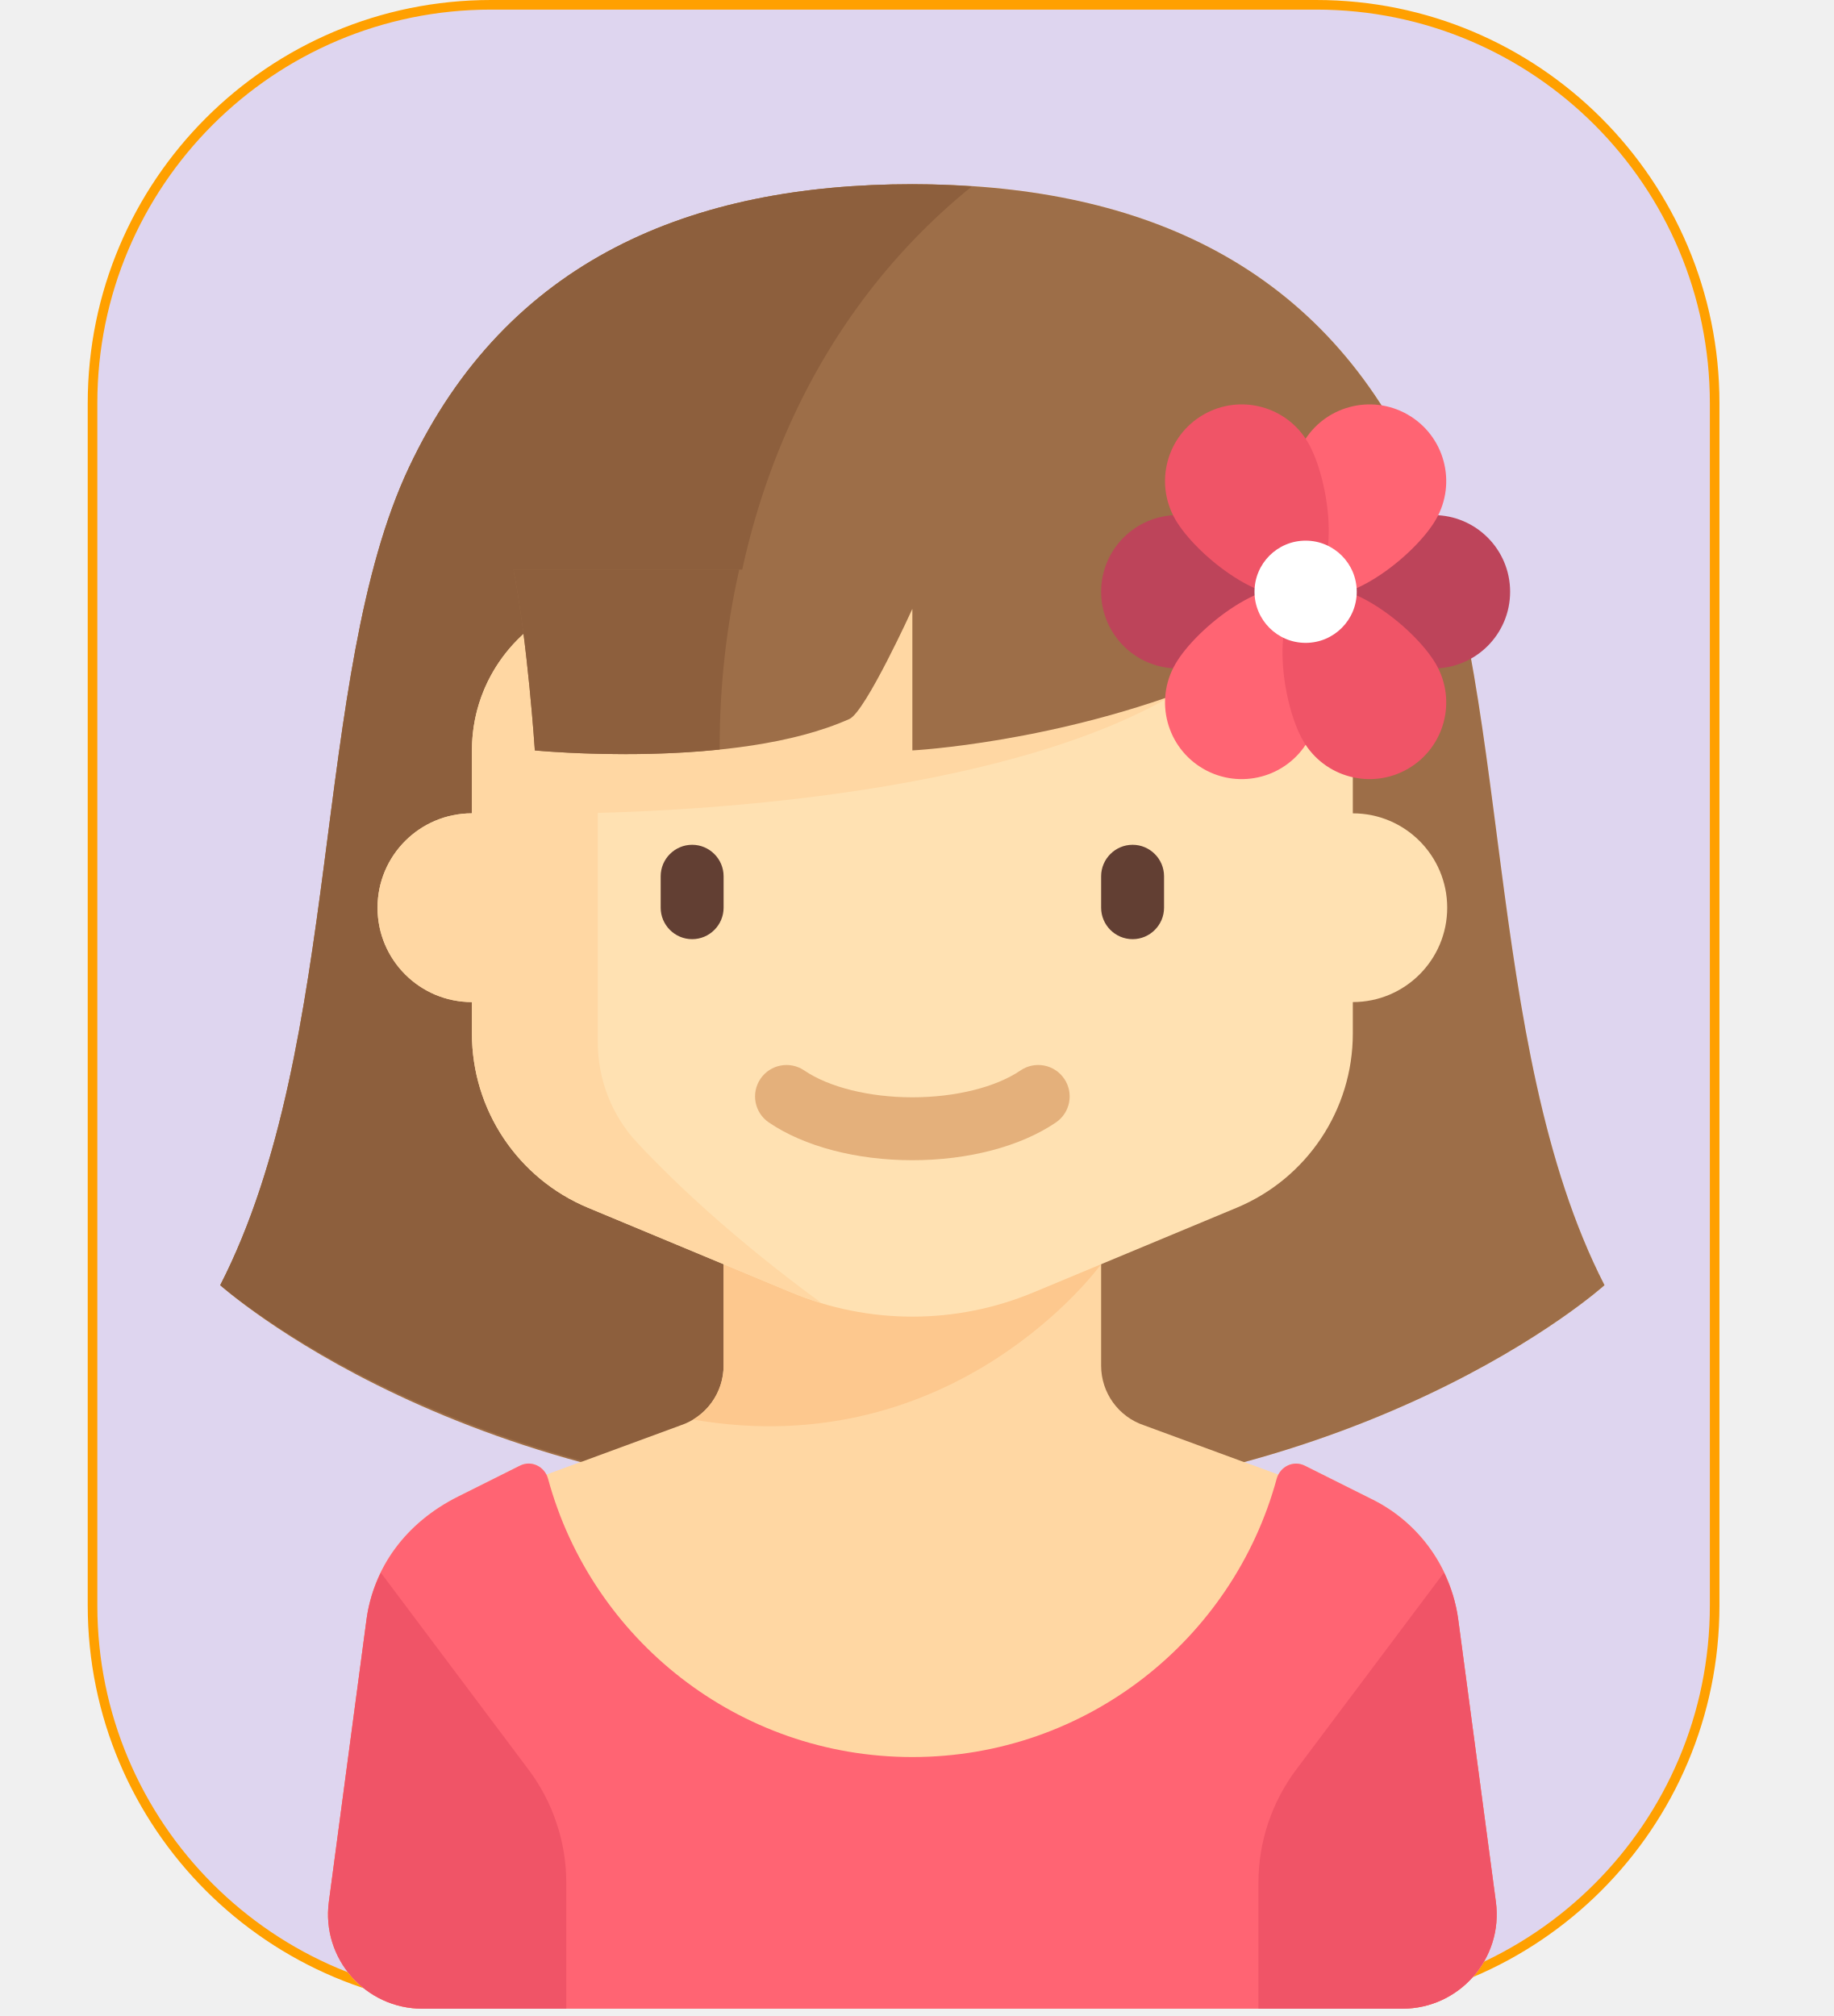
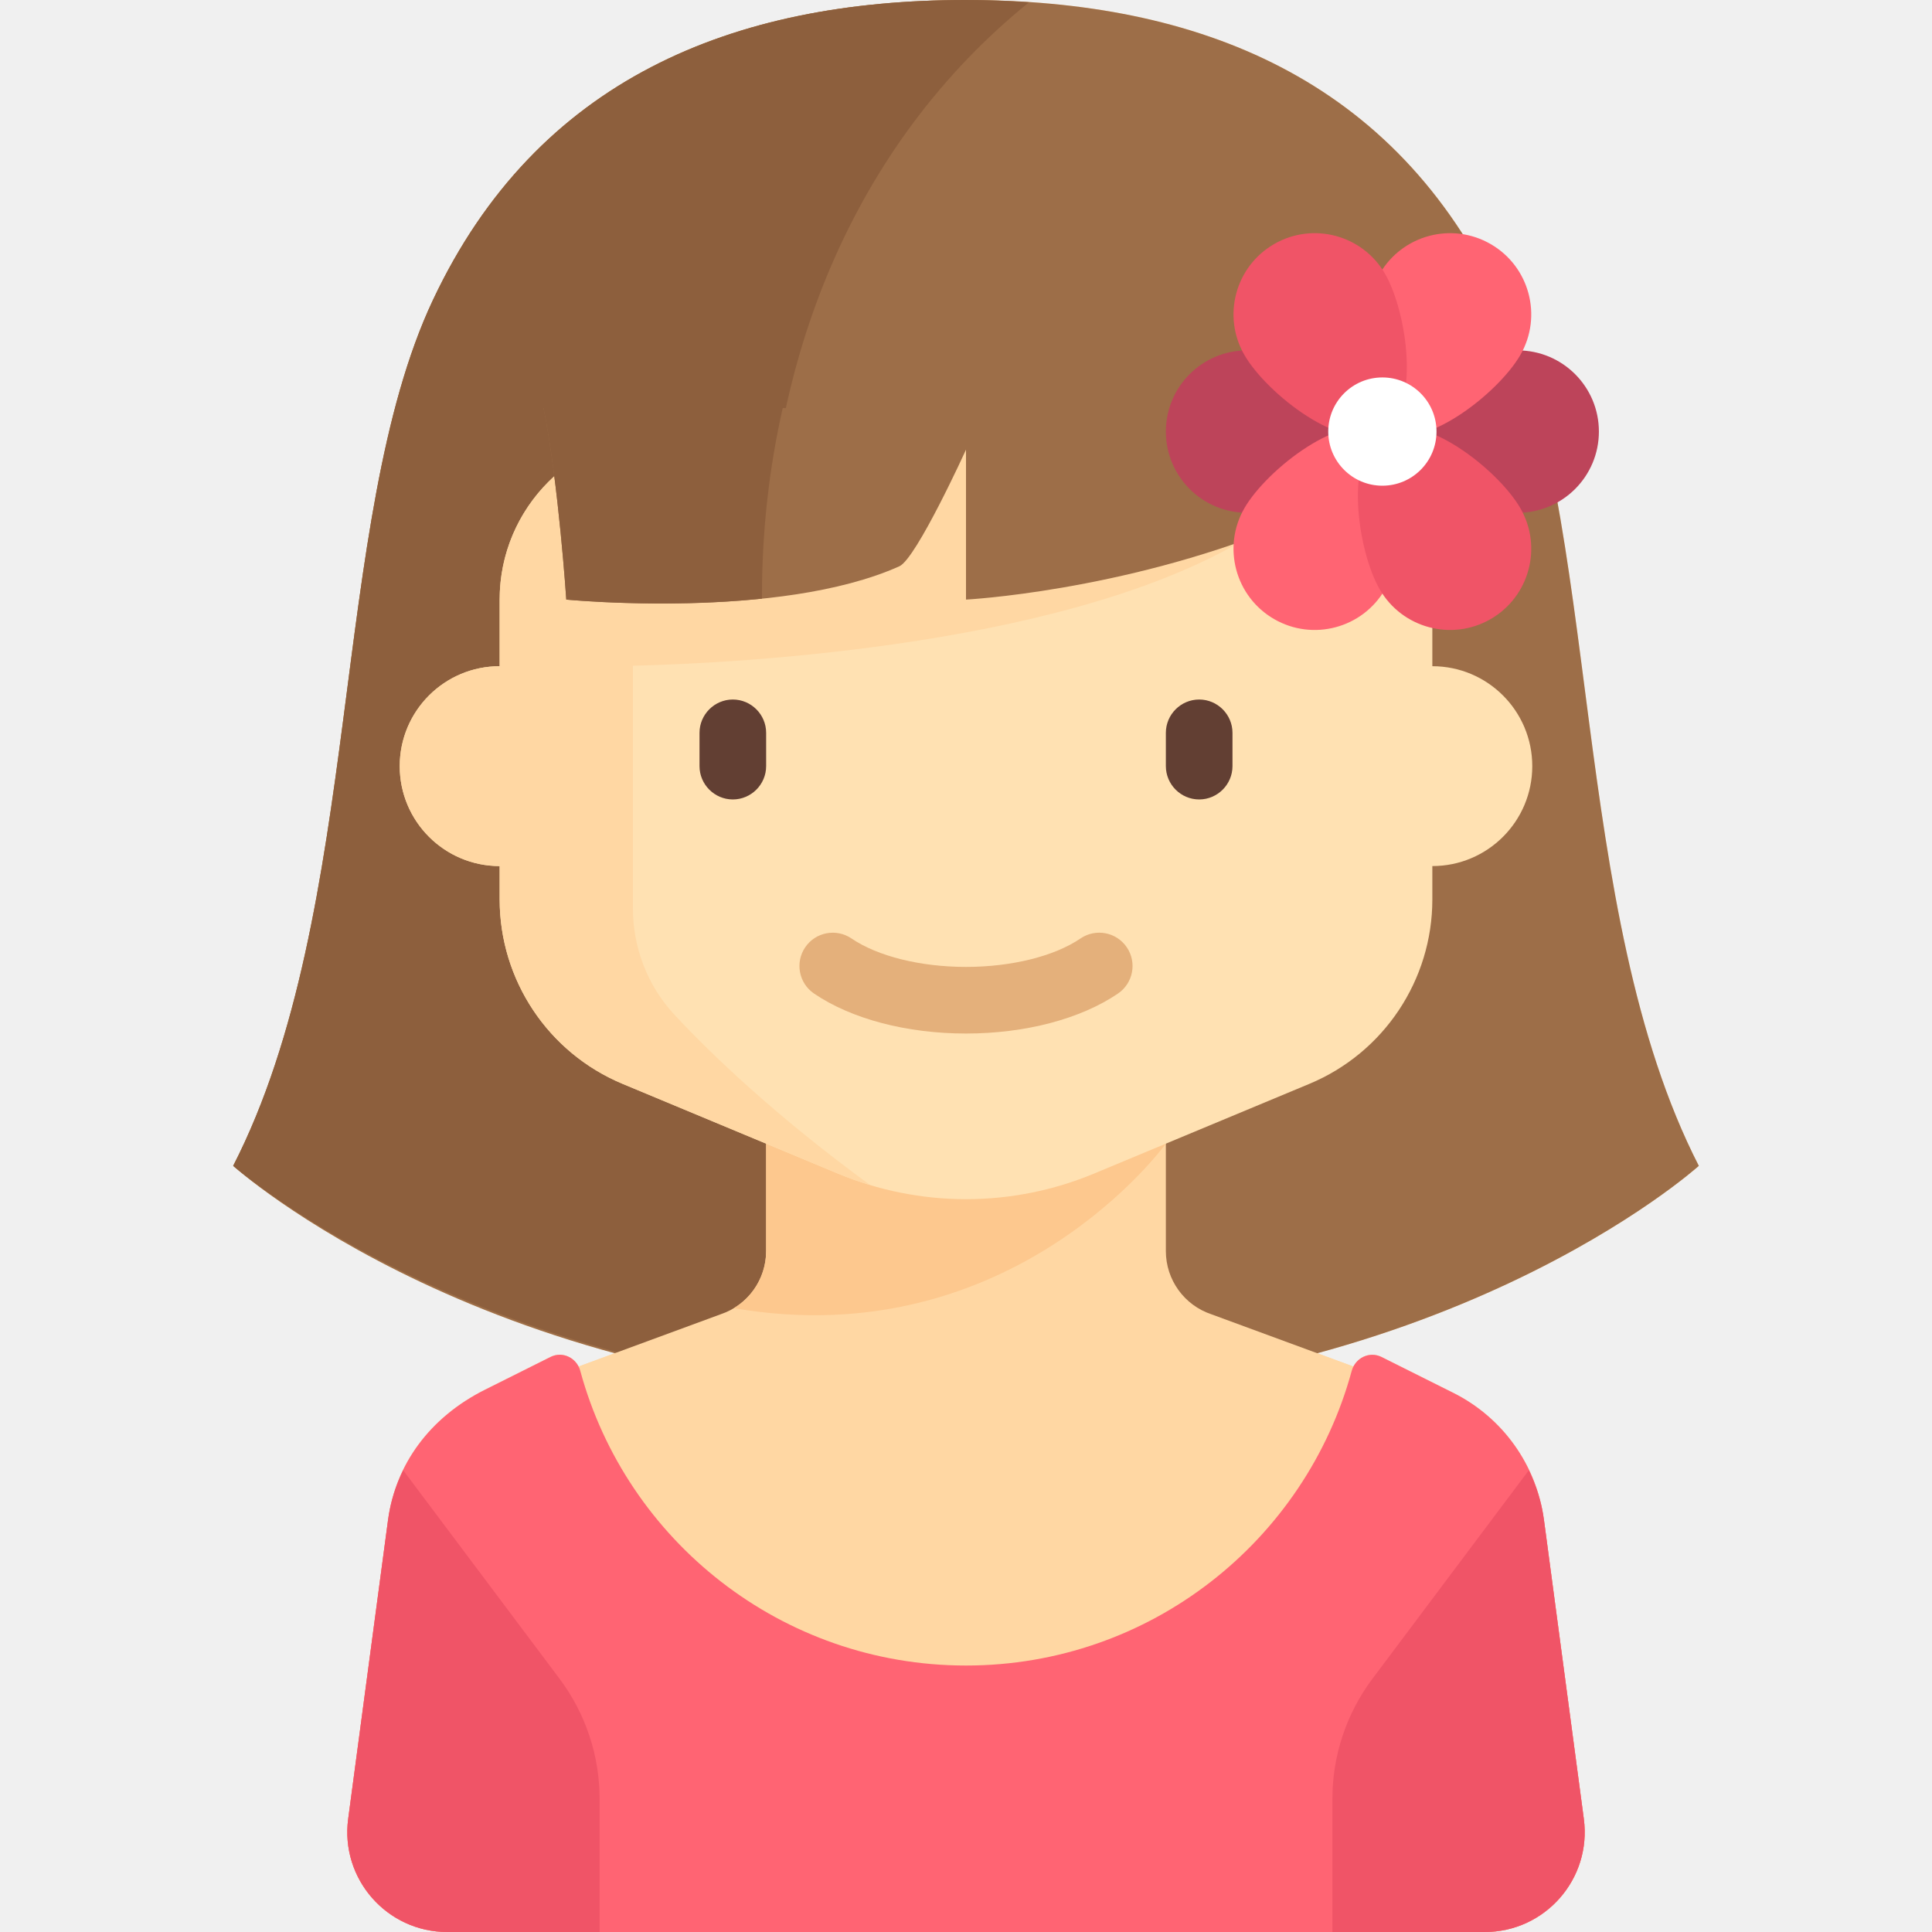
- <svg xmlns="http://www.w3.org/2000/svg" width="191" height="210" viewBox="0 0 191 210" fill="none">
-   <rect x="9.637" y="0.5" width="168.949" height="208.239" rx="41.5" fill="#DED5EF" stroke="#FFA000" />
-   <g clip-path="url(#clip0_234_628)">
-     <path d="M151.878 168.694C151.16 163.311 147.822 158.634 142.964 156.205L135.906 152.676C134.855 152.15 133.65 152.617 133.135 153.614L129.579 152.305C154.1 145.625 167.114 133.874 167.114 133.874C154.211 108.684 157.693 70.387 147.453 48.678C137.213 26.97 117.963 19.188 95.025 19.188C72.088 19.188 52.837 26.97 42.598 48.678C32.358 70.387 35.839 108.684 22.937 133.874C22.937 133.874 35.952 145.625 60.473 152.305L56.916 153.614C56.408 152.615 55.205 152.146 54.155 152.67L47.719 155.888C42.226 158.635 38.891 163.311 38.174 168.693L38.015 169.884C38.015 169.885 38.015 169.885 38.015 169.885L34.251 198.109C33.466 204.002 38.05 209.239 43.996 209.239H146.056C152.001 209.239 156.585 204.002 155.799 198.109L151.878 168.694Z" fill="#FFD7A3" />
-     <path d="M147.453 48.678C137.213 26.97 117.963 19.188 95.025 19.188C72.088 19.188 52.837 26.97 42.598 48.678C32.358 70.387 35.839 108.684 22.937 133.874C22.937 133.874 48.332 156.811 95.025 156.811C141.719 156.811 167.114 133.874 167.114 133.874C154.211 108.684 157.693 70.387 147.453 48.678Z" fill="#9D6E48" />
-     <path d="M75.365 77.76C75.365 54.822 83.929 33.404 101.225 19.413C99.189 19.278 97.129 19.188 95.025 19.188C72.088 19.188 52.837 26.97 42.598 48.678C32.358 70.387 35.839 108.684 22.937 133.874C22.937 133.874 41.545 150.214 75.365 155.281C75.365 155.281 75.365 95.782 75.365 77.76Z" fill="#8D5F3D" />
-     <path d="M152.037 169.885C151.233 163.859 147.159 158.774 141.454 156.675L119.167 148.475C116.491 147.583 114.686 145.078 114.686 142.258V120.767H75.365V142.257C75.365 145.078 73.56 147.582 70.885 148.474L48.598 156.674C42.892 158.774 38.819 163.859 38.015 169.885L34.252 198.109C33.466 204.002 38.051 209.239 43.996 209.239H146.056C152.001 209.239 156.586 204.002 155.8 198.109L152.037 169.885Z" fill="#FFD7A3" />
-     <path d="M75.365 142.258C75.365 142.418 75.358 142.576 75.346 142.733C75.34 142.815 75.33 142.895 75.321 142.977C75.313 143.042 75.307 143.108 75.297 143.173C75.28 143.298 75.257 143.422 75.233 143.546C75.232 143.548 75.232 143.551 75.231 143.554C74.867 145.356 73.762 146.924 72.19 147.87C99.602 152.605 114.686 131.689 114.686 131.689L75.365 131.416V142.258Z" fill="#FDC88E" />
-     <path d="M140.9 84.723V78.169C140.9 69.121 133.564 61.785 124.516 61.785H65.535C56.486 61.785 49.151 69.121 49.151 78.169V84.723C43.722 84.723 39.321 89.124 39.321 94.553C39.321 99.982 43.722 104.383 49.151 104.383V107.66C49.151 115.596 53.923 122.755 61.25 125.808L82.422 134.63C86.415 136.294 90.699 137.15 95.025 137.15C99.351 137.15 103.634 136.293 107.628 134.63L128.801 125.808C136.128 122.755 140.9 115.597 140.9 107.66V104.383C146.329 104.383 150.73 99.982 150.73 94.553C150.73 89.124 146.329 84.723 140.9 84.723Z" fill="#FFE1B2" />
-     <path d="M123.697 71.462V63.014H59.313C53.351 65.464 49.151 71.324 49.151 78.169V84.723C43.722 84.723 39.321 89.124 39.321 94.553C39.321 99.982 43.722 104.383 49.151 104.383V107.66C49.151 115.597 53.923 122.755 61.25 125.808L82.421 134.63C83.458 135.061 84.515 135.433 85.586 135.756C76.23 128.911 70.001 122.927 66.352 119.015C63.697 116.168 62.258 112.412 62.258 108.519V84.677C72.828 84.417 106.365 82.702 123.697 71.462Z" fill="#FFD7A3" />
-     <path d="M72.088 97.83C70.286 97.83 68.811 96.355 68.811 94.553V91.276C68.811 89.474 70.286 87.999 72.088 87.999C73.891 87.999 75.365 89.474 75.365 91.276V94.553C75.365 96.355 73.891 97.83 72.088 97.83Z" fill="#623F33" />
-     <path d="M117.963 97.83C116.16 97.83 114.686 96.355 114.686 94.553V91.276C114.686 89.474 116.16 87.999 117.963 87.999C119.765 87.999 121.239 89.474 121.239 91.276V94.553C121.239 96.355 119.765 97.83 117.963 97.83Z" fill="#623F33" />
-     <path d="M95.025 120.856C89.2 120.856 83.751 119.423 80.075 116.922C78.579 115.905 78.19 113.866 79.21 112.37C80.226 110.876 82.266 110.487 83.762 111.505C86.338 113.257 90.549 114.303 95.025 114.303C99.502 114.303 103.713 113.257 106.289 111.505C107.788 110.484 109.824 110.875 110.841 112.37C111.86 113.866 111.471 115.905 109.976 116.922C106.301 119.423 100.851 120.856 95.025 120.856Z" fill="#E4B07B" />
-     <path d="M55.705 78.169C55.705 78.169 76.594 80.217 88.472 74.892C90.144 74.143 95.025 63.424 95.025 63.424V78.169C95.025 78.169 110.093 77.39 125.745 71.073V59.328H53.472C54.96 66.822 55.705 78.169 55.705 78.169Z" fill="#9D6E48" />
-     <path d="M142.964 156.205L135.906 152.676C134.71 152.078 133.315 152.763 132.964 154.053C128.422 170.748 113.159 183.026 95.025 183.026C76.886 183.026 61.621 170.742 57.082 154.04C56.733 152.757 55.345 152.076 54.156 152.67L47.719 155.888C42.227 158.635 38.892 163.311 38.174 168.693L34.252 198.109C33.466 204.002 38.051 209.238 43.996 209.238H146.056C152.001 209.238 156.586 204.002 155.8 198.109L151.878 168.693C151.16 163.311 147.822 158.634 142.964 156.205Z" fill="#FF6473" />
-     <path d="M39.666 163.825C38.923 165.354 38.402 166.982 38.173 168.694L34.251 198.109C33.465 204.002 38.05 209.239 43.995 209.239H58.981V196.132C58.981 191.878 57.601 187.739 55.049 184.335L39.666 163.825Z" fill="#F05467" />
-     <path d="M150.385 163.825C151.127 165.354 151.649 166.982 151.878 168.694L155.8 198.109C156.585 204.002 152.001 209.239 146.056 209.239H131.069V196.132C131.069 191.878 132.449 187.739 135.002 184.335L150.385 163.825Z" fill="#F05467" />
-     <path d="M135.985 61.642C135.985 66.053 127.084 69.629 122.673 69.629C118.262 69.629 114.686 66.053 114.686 61.642C114.686 57.23 118.262 53.655 122.673 53.655C127.084 53.655 135.985 57.231 135.985 61.642Z" fill="#BD445A" />
-     <path d="M135.985 61.642C135.985 57.23 144.885 53.655 149.296 53.655C153.708 53.655 157.283 57.23 157.283 61.642C157.283 66.053 153.708 69.629 149.296 69.629C144.885 69.629 135.985 66.053 135.985 61.642Z" fill="#BD445A" />
-     <path d="M135.985 61.642C139.805 63.847 138.451 73.343 136.246 77.164C134.04 80.984 129.155 82.293 125.335 80.087C121.515 77.882 120.206 72.997 122.412 69.177C124.618 65.356 132.165 59.436 135.985 61.642Z" fill="#FF6473" />
-     <path d="M135.985 61.642C132.164 59.436 133.518 49.94 135.724 46.12C137.929 42.3 142.814 40.991 146.634 43.196C150.455 45.401 151.763 50.287 149.558 54.107C147.352 57.927 139.805 63.847 135.985 61.642Z" fill="#FF6473" />
-     <path d="M135.985 61.642C132.164 63.847 133.518 73.343 135.724 77.164C137.929 80.984 142.814 82.293 146.634 80.087C150.455 77.882 151.763 72.997 149.558 69.177C147.352 65.356 139.805 59.436 135.985 61.642Z" fill="#F05467" />
-     <path d="M135.985 61.642C139.805 59.436 138.451 49.94 136.246 46.12C134.04 42.3 129.155 40.991 125.335 43.196C121.515 45.401 120.206 50.287 122.412 54.107C124.618 57.927 132.165 63.847 135.985 61.642Z" fill="#F05467" />
-     <path d="M135.985 66.966C138.925 66.966 141.309 64.582 141.309 61.642C141.309 58.701 138.925 56.317 135.985 56.317C133.044 56.317 130.66 58.701 130.66 61.642C130.66 64.582 133.044 66.966 135.985 66.966Z" fill="white" />
-     <path d="M53.471 59.328C54.959 66.822 55.705 78.169 55.705 78.169C55.705 78.169 65.155 79.09 74.956 78.077C74.956 77.972 74.956 77.862 74.956 77.76C74.956 71.457 75.652 65.277 76.996 59.328H53.471Z" fill="#8D5F3D" />
+ <svg xmlns="http://www.w3.org/2000/svg" version="1.1" width="512" height="512" x="0" y="0" viewBox="0 0 464 464" style="enable-background:new 0 0 512 512" xml:space="preserve" class="">
+   <g>
+     <g>
+       <path style="" d="M370.802,365.011c-1.752-13.142-9.902-24.561-21.761-30.49l-17.232-8.616   c-2.567-1.284-5.51-0.145-6.766,2.29L316.36,325c59.867-16.309,91.64-45,91.64-45c-31.5-61.5-23-155-48-208S288,0,232,0   S129,19,104,72S87.5,218.5,56,280c0,0,31.774,28.69,91.641,44.999l-8.682,3.195c-1.242-2.438-4.18-3.584-6.742-2.303l-15.714,7.857   c-13.41,6.705-21.552,18.121-23.304,31.262l-0.388,2.908c0,0.001,0,0.001,0,0.001l-9.188,68.908   C81.705,451.216,92.898,464,107.413,464h249.175c14.515,0,25.708-12.784,23.789-27.172L370.802,365.011z" fill="#FFD7A3" data-original="#ffd7a3" />
+       <g>
+         <path style="" d="M360,72C335,19,288,0,232,0S129,19,104,72S87.5,218.5,56,280c0,0,62,56,176,56s176-56,176-56    C376.5,218.5,385,125,360,72z" fill="#9D6E48" data-original="#9d6e48" class="" />
+       </g>
+       <path style="" d="M184,143c0-56,20.909-108.293,63.137-142.45C242.164,0.219,237.135,0,232,0c-56,0-103,19-128,72   S87.5,218.5,56,280c0,0,45.431,39.895,128,52.264C184,332.265,184,187,184,143z" fill="#8D5F3D" data-original="#8d5f3d" class="" />
+       <g>
+         <path style="" d="M371.19,367.921c-1.962-14.712-11.908-27.128-25.837-32.253l-54.412-20.02    c-6.533-2.178-10.94-8.292-10.94-15.179V248h-96v52.468c0,6.887-4.407,13.001-10.94,15.179l-54.412,20.02    c-13.929,5.125-23.875,17.541-25.837,32.253l-9.188,68.908C81.706,451.216,92.899,464,107.413,464h249.176    c14.515,0,25.708-12.784,23.789-27.172L371.19,367.921z" fill="#FFD7A3" data-original="#ffd7a3" />
+         <path style="" d="M184,300.469c0,0.391-0.017,0.777-0.046,1.161c-0.014,0.2-0.04,0.396-0.062,0.595    c-0.018,0.16-0.034,0.32-0.057,0.478c-0.043,0.307-0.098,0.609-0.158,0.911c-0.001,0.006-0.002,0.013-0.004,0.019    c-0.888,4.4-3.587,8.228-7.424,10.538C243.173,325.732,280,274.667,280,274.667L184,274V300.469L184,300.469L184,300.469z" fill="#FDC88E" data-original="#fdc88e" />
+       </g>
+       <path style="" d="M344,160v-16c0-22.091-17.909-40-40-40H160c-22.091,0-40,17.909-40,40v16c-13.255,0-24,10.746-24,24   c0,13.255,10.745,24,24,24v8c0,19.377,11.651,36.854,29.538,44.308l51.691,21.538c9.75,4.063,20.208,6.154,30.77,6.154l0,0   c10.562,0,21.019-2.092,30.769-6.154l51.694-21.539C332.349,252.855,344,235.378,344,216v-8c13.255,0,24-10.745,24-24   S357.255,160,344,160z" fill="#FFE1B2" data-original="#ffe1b2" />
+       <path style="" d="M302,127.625V107H144.811C130.255,112.981,120,127.288,120,144v16c-13.255,0-24,10.745-24,24   s10.745,24,24,24v8c0,19.378,11.651,36.855,29.538,44.308l51.69,21.538c2.53,1.054,5.112,1.962,7.727,2.749   c-22.844-16.711-38.05-31.32-46.96-40.872c-6.482-6.95-9.995-16.121-9.995-25.625v-58.21   C177.806,159.253,259.684,155.067,302,127.625z" fill="#FFD7A3" data-original="#ffd7a3" />
+       <g>
+         <path style="" d="M176,192L176,192c-4.4,0-8-3.6-8-8v-8c0-4.4,3.6-8,8-8l0,0c4.4,0,8,3.6,8,8v8    C184,188.4,180.4,192,176,192z" fill="#623F33" data-original="#623f33" />
+       </g>
+       <g>
+         <path style="" d="M288,192L288,192c-4.4,0-8-3.6-8-8v-8c0-4.4,3.6-8,8-8l0,0c4.4,0,8,3.6,8,8v8    C296,188.4,292.4,192,288,192z" fill="#623F33" data-original="#623f33" />
+       </g>
+       <g>
+         <g>
+           <path style="" d="M232,248.219c-14.223,0-27.527-3.5-36.5-9.605c-3.652-2.484-4.602-7.461-2.113-11.113     c2.48-3.648,7.461-4.598,11.113-2.113c6.289,4.277,16.57,6.832,27.5,6.832s21.211-2.555,27.5-6.832     c3.66-2.492,8.629-1.539,11.113,2.113c2.488,3.652,1.539,8.629-2.113,11.113C259.528,244.719,246.223,248.219,232,248.219z" fill="#E4B07B" data-original="#e4b07b" />
+         </g>
+       </g>
+       <path style="" d="M136,144c0,0,51,5,80-8c4.081-1.829,16-28,16-28v36c0,0,36.786-1.903,75-17.326V98H130.55   C134.183,116.297,136,144,136,144z" fill="#9D6E48" data-original="#9d6e48" class="" />
+       <g>
+         <path style="" d="M349.041,334.521l-17.232-8.616c-2.92-1.46-6.327,0.212-7.184,3.362    c-11.09,40.761-48.352,70.736-92.626,70.736c-44.285,0-81.555-29.99-92.635-70.767c-0.852-3.134-4.242-4.797-7.146-3.345    l-15.714,7.857c-13.41,6.705-21.552,18.121-23.304,31.262l-9.576,71.817c-1.918,14.388,9.275,27.172,23.789,27.172h249.176    c14.515,0,25.708-12.784,23.789-27.172l-9.576-71.817C369.05,351.87,360.9,340.45,349.041,334.521z" fill="#FF6473" data-original="#ff6473" />
+       </g>
+       <g>
+         <path style="" d="M96.843,353.124c-1.813,3.734-3.087,7.708-3.645,11.887l-9.576,71.817    C81.704,451.216,92.897,464,107.412,464H144v-32c0-10.386-3.369-20.491-9.6-28.8L96.843,353.124z" fill="#F05467" data-original="#f05467" />
+       </g>
+       <g>
+         <path style="" d="M367.157,353.124c1.813,3.734,3.087,7.708,3.645,11.887l9.576,71.817    c1.918,14.388-9.275,27.172-23.79,27.172H320v-32c0-10.386,3.368-20.491,9.6-28.8L367.157,353.124z" fill="#F05467" data-original="#f05467" />
+       </g>
+       <g>
+         <g>
+           <path style="" d="M332,103.649c0,10.77-21.73,19.5-32.5,19.5s-19.5-8.73-19.5-19.5s8.73-19.5,19.5-19.5     S332,92.88,332,103.649z" fill="#BD445A" data-original="#bd445a" />
+         </g>
+       </g>
+       <g>
+         <g>
+           <path style="" d="M332,103.649c0-10.77,21.73-19.5,32.5-19.5s19.5,8.73,19.5,19.5s-8.73,19.5-19.5,19.5     S332,114.419,332,103.649z" fill="#BD445A" data-original="#bd445a" />
+         </g>
+       </g>
+       <g>
+         <g>
+           <path style="" d="M332,103.649c9.327,5.385,6.022,28.569,0.638,37.896c-5.385,9.327-17.311,12.522-26.638,7.138     s-12.522-17.311-7.138-26.638C304.248,112.718,322.674,98.264,332,103.649z" fill="#FF6473" data-original="#ff6473" />
+         </g>
+       </g>
+       <g>
+         <g>
+           <path style="" d="M332,103.649c-9.327-5.385-6.022-28.569-0.637-37.896s17.311-12.522,26.638-7.138     s12.522,17.311,7.138,26.638C359.753,94.58,341.327,109.034,332,103.649z" fill="#FF6473" data-original="#ff6473" />
+         </g>
+       </g>
+       <g>
+         <g>
+           <path style="" d="M332,103.649c-9.327,5.385-6.022,28.569-0.637,37.896s17.311,12.522,26.638,7.138     s12.522-17.311,7.138-26.638C359.753,112.718,341.327,98.264,332,103.649z" fill="#F05467" data-original="#f05467" />
+         </g>
+       </g>
+       <g>
+         <g>
+           <path style="" d="M332,103.649c9.327-5.385,6.022-28.569,0.638-37.896c-5.385-9.327-17.311-12.522-26.638-7.138     s-12.522,17.311-7.138,26.638C304.248,94.58,322.674,109.034,332,103.649z" fill="#F05467" data-original="#f05467" />
+         </g>
+       </g>
+       <g>
+         <g>
+           <circle style="" cx="332" cy="103.649" r="13" fill="#FFFFFF" data-original="#ffffff" />
+         </g>
+       </g>
+       <path style="" d="M130.546,98c3.635,18.297,5.455,46,5.455,46s23.071,2.249,47-0.225c0-0.256,0-0.525,0-0.775   c0-15.386,1.7-30.476,4.981-45H130.546z" fill="#8D5F3D" data-original="#8d5f3d" class="" />
+     </g>
+     <g>
+ </g>
+     <g>
+ </g>
+     <g>
+ </g>
+     <g>
+ </g>
+     <g>
+ </g>
+     <g>
+ </g>
+     <g>
+ </g>
+     <g>
+ </g>
+     <g>
+ </g>
+     <g>
+ </g>
+     <g>
+ </g>
+     <g>
+ </g>
+     <g>
+ </g>
+     <g>
+ </g>
+     <g>
+ </g>
  </g>
-   <defs>
-     <clipPath id="clip0_234_628">
-       <rect width="190.051" height="190.051" fill="white" transform="translate(0 19.1879)" />
-     </clipPath>
-   </defs>
</svg>
